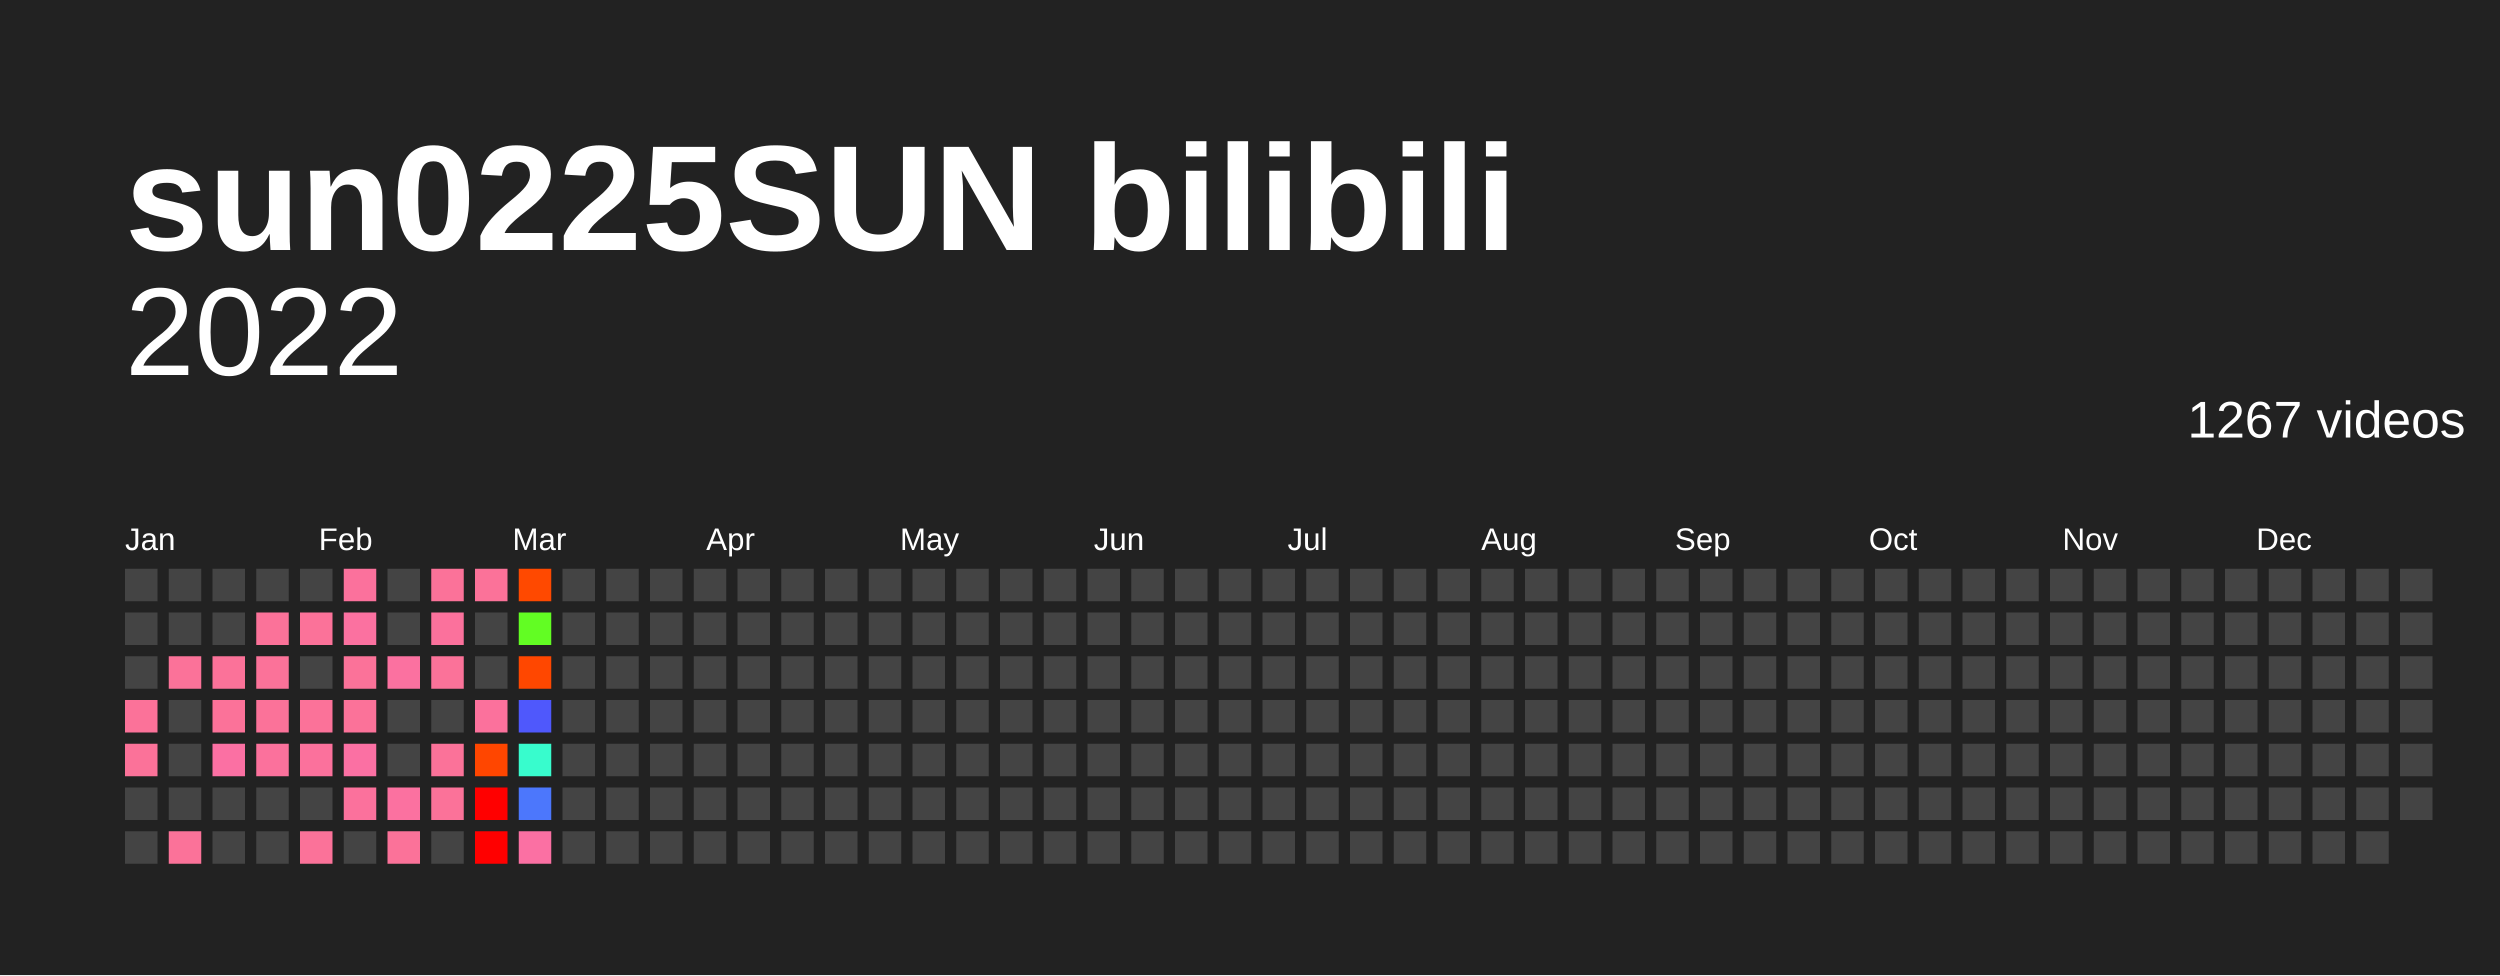
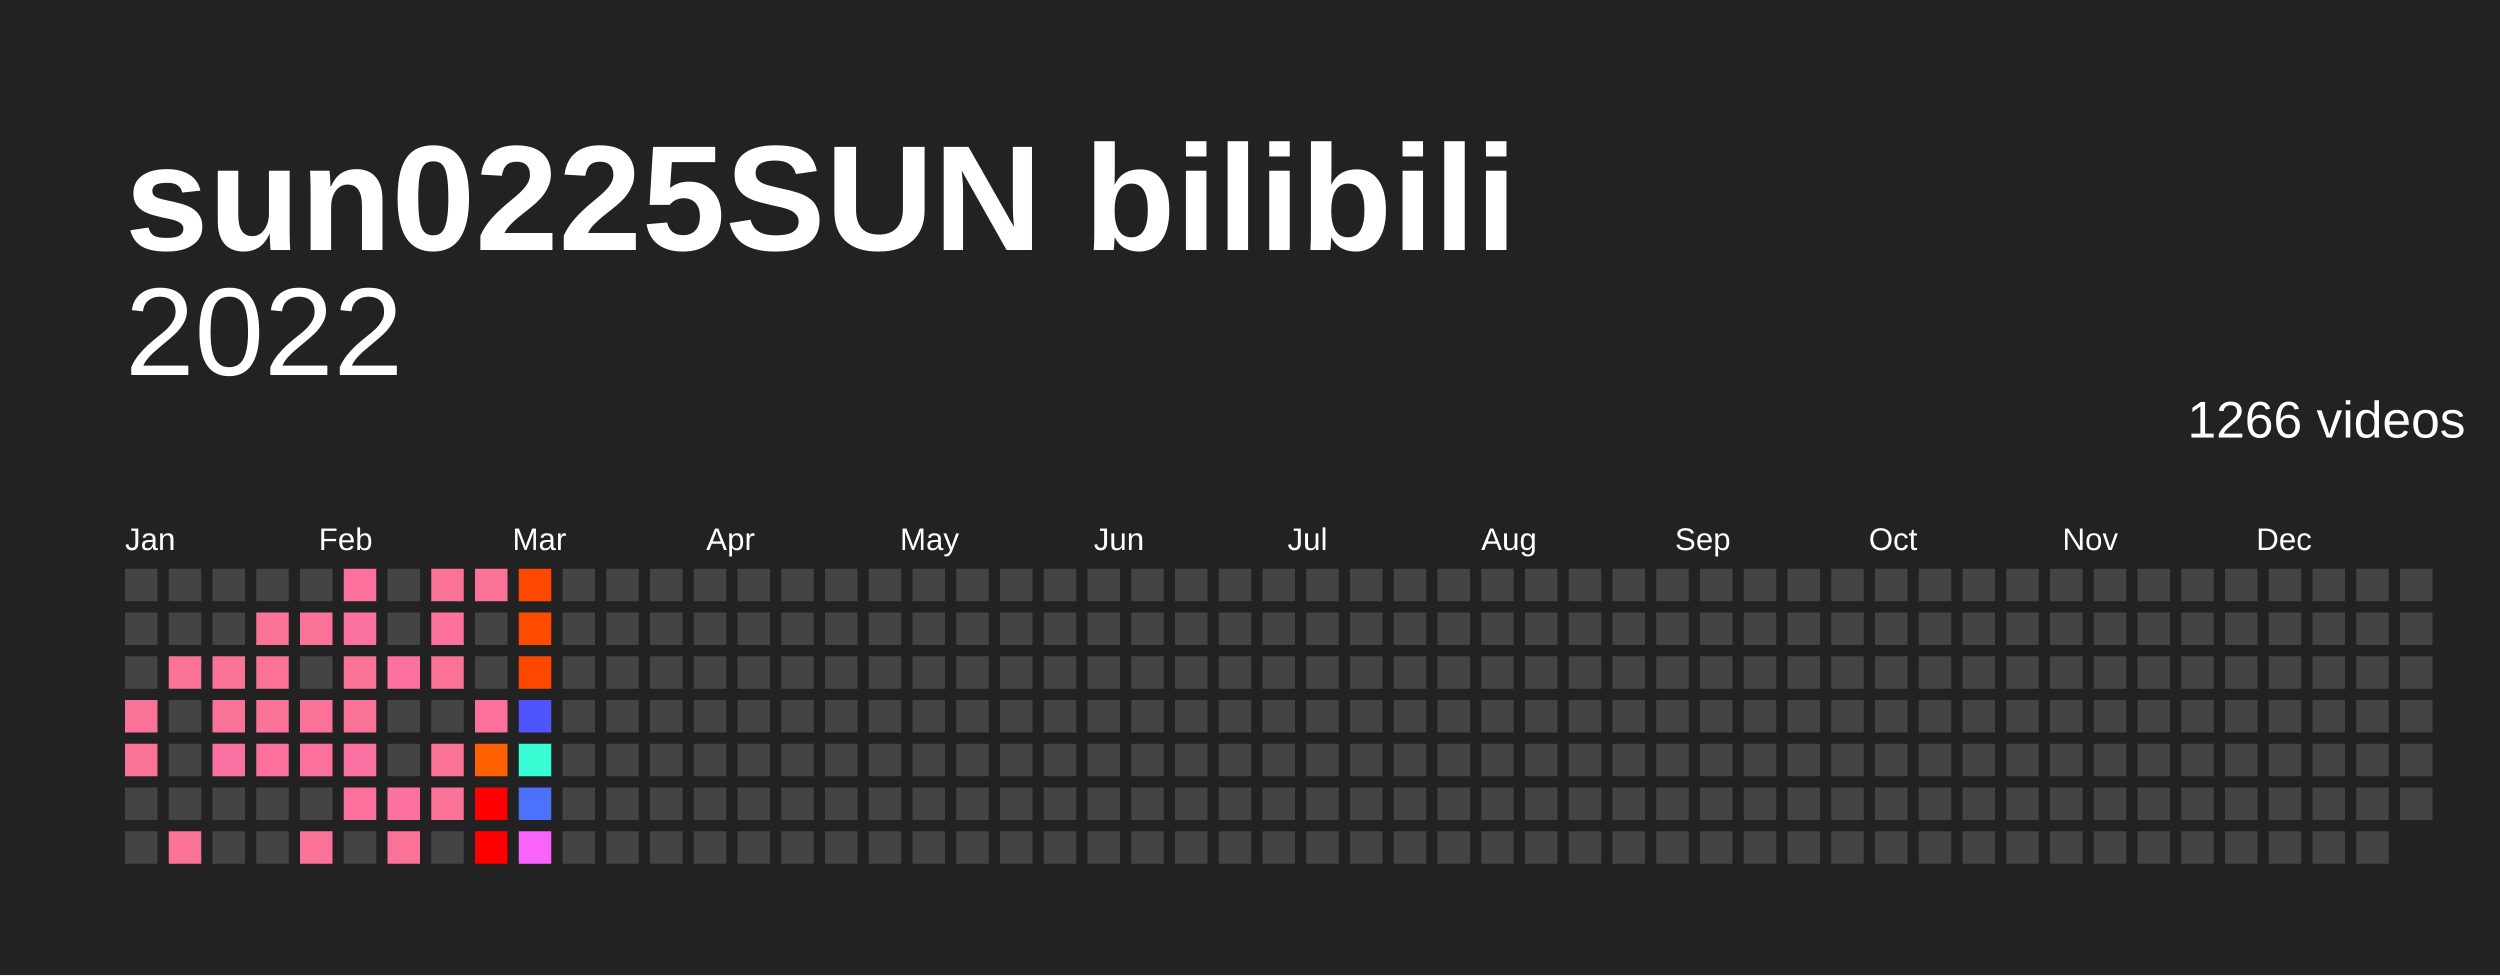
<svg xmlns="http://www.w3.org/2000/svg" baseProfile="full" height="78mm" version="1.1" viewBox="0,0,200,78" width="200mm">
  <defs />
  <rect fill="#222222" height="78" width="200" x="0" y="0" />
  <text fill="#FFFFFF" style="font-size:12px; font-family:Arial; font-weight:bold;" x="10" y="20">sun0225SUN bilibili</text>
  <text alignment-baseline="hanging" fill="#FFFFFF" style="font-size:10.0px; font-family:Arial;" x="10" y="30">2022</text>
-   <text alignment-baseline="hanging" fill="#FFFFFF" style="font-size:4.125px; font-family:Arial;" x="175" y="35">1267 videos</text>
+   <text alignment-baseline="hanging" fill="#FFFFFF" style="font-size:4.125px; font-family:Arial;" x="175" y="35">1266 videos</text>
  <text fill="#FFFFFF" style="font-size:2.5px; font-family:Arial" x="10.0" y="44">Jan</text>
  <text fill="#FFFFFF" style="font-size:2.5px; font-family:Arial" x="25.5" y="44">Feb</text>
  <text fill="#FFFFFF" style="font-size:2.5px; font-family:Arial" x="41.0" y="44">Mar</text>
  <text fill="#FFFFFF" style="font-size:2.5px; font-family:Arial" x="56.5" y="44">Apr</text>
  <text fill="#FFFFFF" style="font-size:2.5px; font-family:Arial" x="72.0" y="44">May</text>
  <text fill="#FFFFFF" style="font-size:2.5px; font-family:Arial" x="87.5" y="44">Jun</text>
  <text fill="#FFFFFF" style="font-size:2.5px; font-family:Arial" x="103.0" y="44">Jul</text>
  <text fill="#FFFFFF" style="font-size:2.5px; font-family:Arial" x="118.5" y="44">Aug</text>
  <text fill="#FFFFFF" style="font-size:2.5px; font-family:Arial" x="134.0" y="44">Sep</text>
  <text fill="#FFFFFF" style="font-size:2.5px; font-family:Arial" x="149.5" y="44">Oct</text>
  <text fill="#FFFFFF" style="font-size:2.5px; font-family:Arial" x="165.0" y="44">Nov</text>
  <text fill="#FFFFFF" style="font-size:2.5px; font-family:Arial" x="180.5" y="44">Dec</text>
  <rect fill="#444444" height="2.6" width="2.6" x="10.0" y="45.5" />
  <rect fill="#444444" height="2.6" width="2.6" x="10.0" y="49.0" />
  <rect fill="#444444" height="2.6" width="2.6" x="10.0" y="52.5" />
  <rect fill="#fb7299" height="2.6" width="2.6" x="10.0" y="56.0" />
  <rect fill="#fb7299" height="2.6" width="2.6" x="10.0" y="59.5" />
  <rect fill="#444444" height="2.6" width="2.6" x="10.0" y="63.0" />
  <rect fill="#444444" height="2.6" width="2.6" x="10.0" y="66.5" />
  <rect fill="#444444" height="2.6" width="2.6" x="13.5" y="45.5" />
  <rect fill="#444444" height="2.6" width="2.6" x="13.5" y="49.0" />
  <rect fill="#fb7299" height="2.6" width="2.6" x="13.5" y="52.5" />
  <rect fill="#444444" height="2.6" width="2.6" x="13.5" y="56.0" />
  <rect fill="#444444" height="2.6" width="2.6" x="13.5" y="59.5" />
  <rect fill="#444444" height="2.6" width="2.6" x="13.5" y="63.0" />
  <rect fill="#fb7299" height="2.6" width="2.6" x="13.5" y="66.5" />
  <rect fill="#444444" height="2.6" width="2.6" x="17.0" y="45.5" />
  <rect fill="#444444" height="2.6" width="2.6" x="17.0" y="49.0" />
  <rect fill="#fb7299" height="2.6" width="2.6" x="17.0" y="52.5" />
  <rect fill="#fb7299" height="2.6" width="2.6" x="17.0" y="56.0" />
  <rect fill="#fb70a3" height="2.6" width="2.6" x="17.0" y="59.5" />
  <rect fill="#444444" height="2.6" width="2.6" x="17.0" y="63.0" />
  <rect fill="#444444" height="2.6" width="2.6" x="17.0" y="66.5" />
  <rect fill="#444444" height="2.6" width="2.6" x="20.5" y="45.5" />
  <rect fill="#fb7299" height="2.6" width="2.6" x="20.5" y="49.0" />
  <rect fill="#fb7299" height="2.6" width="2.6" x="20.5" y="52.5" />
  <rect fill="#fb7299" height="2.6" width="2.6" x="20.5" y="56.0" />
  <rect fill="#fb719c" height="2.6" width="2.6" x="20.5" y="59.5" />
  <rect fill="#444444" height="2.6" width="2.6" x="20.5" y="63.0" />
  <rect fill="#444444" height="2.6" width="2.6" x="20.5" y="66.5" />
  <rect fill="#444444" height="2.6" width="2.6" x="24.0" y="45.5" />
  <rect fill="#fb7299" height="2.6" width="2.6" x="24.0" y="49.0" />
  <rect fill="#444444" height="2.6" width="2.6" x="24.0" y="52.5" />
  <rect fill="#fb7299" height="2.6" width="2.6" x="24.0" y="56.0" />
  <rect fill="#fb719c" height="2.6" width="2.6" x="24.0" y="59.5" />
  <rect fill="#444444" height="2.6" width="2.6" x="24.0" y="63.0" />
  <rect fill="#fb7299" height="2.6" width="2.6" x="24.0" y="66.5" />
  <rect fill="#fb719c" height="2.6" width="2.6" x="27.5" y="45.5" />
  <rect fill="#fb71a0" height="2.6" width="2.6" x="27.5" y="49.0" />
  <rect fill="#fb7299" height="2.6" width="2.6" x="27.5" y="52.5" />
  <rect fill="#fb7299" height="2.6" width="2.6" x="27.5" y="56.0" />
  <rect fill="#fb70a3" height="2.6" width="2.6" x="27.5" y="59.5" />
  <rect fill="#fb719c" height="2.6" width="2.6" x="27.5" y="63.0" />
  <rect fill="#444444" height="2.6" width="2.6" x="27.5" y="66.5" />
  <rect fill="#444444" height="2.6" width="2.6" x="31.0" y="45.5" />
  <rect fill="#444444" height="2.6" width="2.6" x="31.0" y="49.0" />
  <rect fill="#fb71a0" height="2.6" width="2.6" x="31.0" y="52.5" />
  <rect fill="#444444" height="2.6" width="2.6" x="31.0" y="56.0" />
  <rect fill="#444444" height="2.6" width="2.6" x="31.0" y="59.5" />
  <rect fill="#fb71a0" height="2.6" width="2.6" x="31.0" y="63.0" />
  <rect fill="#fb7299" height="2.6" width="2.6" x="31.0" y="66.5" />
  <rect fill="#fb7299" height="2.6" width="2.6" x="34.5" y="45.5" />
  <rect fill="#fb719c" height="2.6" width="2.6" x="34.5" y="49.0" />
  <rect fill="#fb7299" height="2.6" width="2.6" x="34.5" y="52.5" />
  <rect fill="#444444" height="2.6" width="2.6" x="34.5" y="56.0" />
  <rect fill="#fb7299" height="2.6" width="2.6" x="34.5" y="59.5" />
  <rect fill="#fb7299" height="2.6" width="2.6" x="34.5" y="63.0" />
  <rect fill="#444444" height="2.6" width="2.6" x="34.5" y="66.5" />
  <rect fill="#fb7299" height="2.6" width="2.6" x="38.0" y="45.5" />
  <rect fill="#444444" height="2.6" width="2.6" x="38.0" y="49.0" />
  <rect fill="#444444" height="2.6" width="2.6" x="38.0" y="52.5" />
  <rect fill="#fb719c" height="2.6" width="2.6" x="38.0" y="56.0" />
-   <rect fill="#ff4600" height="2.6" width="2.6" x="38.0" y="59.5" />
+   <rect fill="#ff6000" height="2.6" width="2.6" x="38.0" y="59.5" />
  <rect fill="red" height="2.6" width="2.6" x="38.0" y="63.0" />
  <rect fill="red" height="2.6" width="2.6" x="38.0" y="66.5" />
  <rect fill="#ff4900" height="2.6" width="2.6" x="41.5" y="45.5" />
-   <rect fill="#62fd23" height="2.6" width="2.6" x="41.5" y="49.0" />
+   <rect fill="#ff4c00" height="2.6" width="2.6" x="41.5" y="49.0" />
  <rect fill="#ff4700" height="2.6" width="2.6" x="41.5" y="52.5" />
-   <rect fill="#4f58fc" height="2.6" width="2.6" x="41.5" y="56.0" />
-   <rect fill="#38fccd" height="2.6" width="2.6" x="41.5" y="59.5" />
-   <rect fill="#4c77fc" height="2.6" width="2.6" x="41.5" y="63.0" />
-   <rect fill="#fb70a3" height="2.6" width="2.6" x="41.5" y="66.5" />
+   <rect fill="#5054fc" height="2.6" width="2.6" x="41.5" y="56.0" />
+   <rect fill="#38fcd3" height="2.6" width="2.6" x="41.5" y="59.5" />
+   <rect fill="#4c72fc" height="2.6" width="2.6" x="41.5" y="63.0" />
+   <rect fill="#f763fb" height="2.6" width="2.6" x="41.5" y="66.5" />
  <rect fill="#444444" height="2.6" width="2.6" x="45.0" y="45.5" />
  <rect fill="#444444" height="2.6" width="2.6" x="45.0" y="49.0" />
  <rect fill="#444444" height="2.6" width="2.6" x="45.0" y="52.5" />
  <rect fill="#444444" height="2.6" width="2.6" x="45.0" y="56.0" />
  <rect fill="#444444" height="2.6" width="2.6" x="45.0" y="59.5" />
  <rect fill="#444444" height="2.6" width="2.6" x="45.0" y="63.0" />
  <rect fill="#444444" height="2.6" width="2.6" x="45.0" y="66.5" />
  <rect fill="#444444" height="2.6" width="2.6" x="48.5" y="45.5" />
  <rect fill="#444444" height="2.6" width="2.6" x="48.5" y="49.0" />
  <rect fill="#444444" height="2.6" width="2.6" x="48.5" y="52.5" />
  <rect fill="#444444" height="2.6" width="2.6" x="48.5" y="56.0" />
  <rect fill="#444444" height="2.6" width="2.6" x="48.5" y="59.5" />
  <rect fill="#444444" height="2.6" width="2.6" x="48.5" y="63.0" />
  <rect fill="#444444" height="2.6" width="2.6" x="48.5" y="66.5" />
  <rect fill="#444444" height="2.6" width="2.6" x="52.0" y="45.5" />
  <rect fill="#444444" height="2.6" width="2.6" x="52.0" y="49.0" />
  <rect fill="#444444" height="2.6" width="2.6" x="52.0" y="52.5" />
  <rect fill="#444444" height="2.6" width="2.6" x="52.0" y="56.0" />
  <rect fill="#444444" height="2.6" width="2.6" x="52.0" y="59.5" />
  <rect fill="#444444" height="2.6" width="2.6" x="52.0" y="63.0" />
  <rect fill="#444444" height="2.6" width="2.6" x="52.0" y="66.5" />
  <rect fill="#444444" height="2.6" width="2.6" x="55.5" y="45.5" />
  <rect fill="#444444" height="2.6" width="2.6" x="55.5" y="49.0" />
  <rect fill="#444444" height="2.6" width="2.6" x="55.5" y="52.5" />
  <rect fill="#444444" height="2.6" width="2.6" x="55.5" y="56.0" />
  <rect fill="#444444" height="2.6" width="2.6" x="55.5" y="59.5" />
  <rect fill="#444444" height="2.6" width="2.6" x="55.5" y="63.0" />
  <rect fill="#444444" height="2.6" width="2.6" x="55.5" y="66.5" />
  <rect fill="#444444" height="2.6" width="2.6" x="59.0" y="45.5" />
  <rect fill="#444444" height="2.6" width="2.6" x="59.0" y="49.0" />
  <rect fill="#444444" height="2.6" width="2.6" x="59.0" y="52.5" />
  <rect fill="#444444" height="2.6" width="2.6" x="59.0" y="56.0" />
  <rect fill="#444444" height="2.6" width="2.6" x="59.0" y="59.5" />
  <rect fill="#444444" height="2.6" width="2.6" x="59.0" y="63.0" />
  <rect fill="#444444" height="2.6" width="2.6" x="59.0" y="66.5" />
  <rect fill="#444444" height="2.6" width="2.6" x="62.5" y="45.5" />
  <rect fill="#444444" height="2.6" width="2.6" x="62.5" y="49.0" />
  <rect fill="#444444" height="2.6" width="2.6" x="62.5" y="52.5" />
  <rect fill="#444444" height="2.6" width="2.6" x="62.5" y="56.0" />
  <rect fill="#444444" height="2.6" width="2.6" x="62.5" y="59.5" />
  <rect fill="#444444" height="2.6" width="2.6" x="62.5" y="63.0" />
  <rect fill="#444444" height="2.6" width="2.6" x="62.5" y="66.5" />
  <rect fill="#444444" height="2.6" width="2.6" x="66.0" y="45.5" />
  <rect fill="#444444" height="2.6" width="2.6" x="66.0" y="49.0" />
  <rect fill="#444444" height="2.6" width="2.6" x="66.0" y="52.5" />
  <rect fill="#444444" height="2.6" width="2.6" x="66.0" y="56.0" />
  <rect fill="#444444" height="2.6" width="2.6" x="66.0" y="59.5" />
  <rect fill="#444444" height="2.6" width="2.6" x="66.0" y="63.0" />
  <rect fill="#444444" height="2.6" width="2.6" x="66.0" y="66.5" />
  <rect fill="#444444" height="2.6" width="2.6" x="69.5" y="45.5" />
  <rect fill="#444444" height="2.6" width="2.6" x="69.5" y="49.0" />
  <rect fill="#444444" height="2.6" width="2.6" x="69.5" y="52.5" />
  <rect fill="#444444" height="2.6" width="2.6" x="69.5" y="56.0" />
  <rect fill="#444444" height="2.6" width="2.6" x="69.5" y="59.5" />
  <rect fill="#444444" height="2.6" width="2.6" x="69.5" y="63.0" />
  <rect fill="#444444" height="2.6" width="2.6" x="69.5" y="66.5" />
  <rect fill="#444444" height="2.6" width="2.6" x="73.0" y="45.5" />
  <rect fill="#444444" height="2.6" width="2.6" x="73.0" y="49.0" />
  <rect fill="#444444" height="2.6" width="2.6" x="73.0" y="52.5" />
  <rect fill="#444444" height="2.6" width="2.6" x="73.0" y="56.0" />
  <rect fill="#444444" height="2.6" width="2.6" x="73.0" y="59.5" />
  <rect fill="#444444" height="2.6" width="2.6" x="73.0" y="63.0" />
  <rect fill="#444444" height="2.6" width="2.6" x="73.0" y="66.5" />
  <rect fill="#444444" height="2.6" width="2.6" x="76.5" y="45.5" />
  <rect fill="#444444" height="2.6" width="2.6" x="76.5" y="49.0" />
  <rect fill="#444444" height="2.6" width="2.6" x="76.5" y="52.5" />
  <rect fill="#444444" height="2.6" width="2.6" x="76.5" y="56.0" />
  <rect fill="#444444" height="2.6" width="2.6" x="76.5" y="59.5" />
  <rect fill="#444444" height="2.6" width="2.6" x="76.5" y="63.0" />
  <rect fill="#444444" height="2.6" width="2.6" x="76.5" y="66.5" />
  <rect fill="#444444" height="2.6" width="2.6" x="80.0" y="45.5" />
  <rect fill="#444444" height="2.6" width="2.6" x="80.0" y="49.0" />
  <rect fill="#444444" height="2.6" width="2.6" x="80.0" y="52.5" />
  <rect fill="#444444" height="2.6" width="2.6" x="80.0" y="56.0" />
  <rect fill="#444444" height="2.6" width="2.6" x="80.0" y="59.5" />
  <rect fill="#444444" height="2.6" width="2.6" x="80.0" y="63.0" />
  <rect fill="#444444" height="2.6" width="2.6" x="80.0" y="66.5" />
  <rect fill="#444444" height="2.6" width="2.6" x="83.5" y="45.5" />
  <rect fill="#444444" height="2.6" width="2.6" x="83.5" y="49.0" />
  <rect fill="#444444" height="2.6" width="2.6" x="83.5" y="52.5" />
  <rect fill="#444444" height="2.6" width="2.6" x="83.5" y="56.0" />
  <rect fill="#444444" height="2.6" width="2.6" x="83.5" y="59.5" />
  <rect fill="#444444" height="2.6" width="2.6" x="83.5" y="63.0" />
  <rect fill="#444444" height="2.6" width="2.6" x="83.5" y="66.5" />
  <rect fill="#444444" height="2.6" width="2.6" x="87.0" y="45.5" />
  <rect fill="#444444" height="2.6" width="2.6" x="87.0" y="49.0" />
  <rect fill="#444444" height="2.6" width="2.6" x="87.0" y="52.5" />
  <rect fill="#444444" height="2.6" width="2.6" x="87.0" y="56.0" />
  <rect fill="#444444" height="2.6" width="2.6" x="87.0" y="59.5" />
  <rect fill="#444444" height="2.6" width="2.6" x="87.0" y="63.0" />
  <rect fill="#444444" height="2.6" width="2.6" x="87.0" y="66.5" />
  <rect fill="#444444" height="2.6" width="2.6" x="90.5" y="45.5" />
  <rect fill="#444444" height="2.6" width="2.6" x="90.5" y="49.0" />
  <rect fill="#444444" height="2.6" width="2.6" x="90.5" y="52.5" />
  <rect fill="#444444" height="2.6" width="2.6" x="90.5" y="56.0" />
  <rect fill="#444444" height="2.6" width="2.6" x="90.5" y="59.5" />
  <rect fill="#444444" height="2.6" width="2.6" x="90.5" y="63.0" />
  <rect fill="#444444" height="2.6" width="2.6" x="90.5" y="66.5" />
  <rect fill="#444444" height="2.6" width="2.6" x="94.0" y="45.5" />
  <rect fill="#444444" height="2.6" width="2.6" x="94.0" y="49.0" />
  <rect fill="#444444" height="2.6" width="2.6" x="94.0" y="52.5" />
  <rect fill="#444444" height="2.6" width="2.6" x="94.0" y="56.0" />
  <rect fill="#444444" height="2.6" width="2.6" x="94.0" y="59.5" />
  <rect fill="#444444" height="2.6" width="2.6" x="94.0" y="63.0" />
  <rect fill="#444444" height="2.6" width="2.6" x="94.0" y="66.5" />
  <rect fill="#444444" height="2.6" width="2.6" x="97.5" y="45.5" />
  <rect fill="#444444" height="2.6" width="2.6" x="97.5" y="49.0" />
  <rect fill="#444444" height="2.6" width="2.6" x="97.5" y="52.5" />
  <rect fill="#444444" height="2.6" width="2.6" x="97.5" y="56.0" />
  <rect fill="#444444" height="2.6" width="2.6" x="97.5" y="59.5" />
  <rect fill="#444444" height="2.6" width="2.6" x="97.5" y="63.0" />
  <rect fill="#444444" height="2.6" width="2.6" x="97.5" y="66.5" />
  <rect fill="#444444" height="2.6" width="2.6" x="101.0" y="45.5" />
  <rect fill="#444444" height="2.6" width="2.6" x="101.0" y="49.0" />
  <rect fill="#444444" height="2.6" width="2.6" x="101.0" y="52.5" />
  <rect fill="#444444" height="2.6" width="2.6" x="101.0" y="56.0" />
  <rect fill="#444444" height="2.6" width="2.6" x="101.0" y="59.5" />
  <rect fill="#444444" height="2.6" width="2.6" x="101.0" y="63.0" />
  <rect fill="#444444" height="2.6" width="2.6" x="101.0" y="66.5" />
  <rect fill="#444444" height="2.6" width="2.6" x="104.5" y="45.5" />
  <rect fill="#444444" height="2.6" width="2.6" x="104.5" y="49.0" />
  <rect fill="#444444" height="2.6" width="2.6" x="104.5" y="52.5" />
  <rect fill="#444444" height="2.6" width="2.6" x="104.5" y="56.0" />
  <rect fill="#444444" height="2.6" width="2.6" x="104.5" y="59.5" />
  <rect fill="#444444" height="2.6" width="2.6" x="104.5" y="63.0" />
  <rect fill="#444444" height="2.6" width="2.6" x="104.5" y="66.5" />
  <rect fill="#444444" height="2.6" width="2.6" x="108.0" y="45.5" />
  <rect fill="#444444" height="2.6" width="2.6" x="108.0" y="49.0" />
  <rect fill="#444444" height="2.6" width="2.6" x="108.0" y="52.5" />
  <rect fill="#444444" height="2.6" width="2.6" x="108.0" y="56.0" />
  <rect fill="#444444" height="2.6" width="2.6" x="108.0" y="59.5" />
  <rect fill="#444444" height="2.6" width="2.6" x="108.0" y="63.0" />
  <rect fill="#444444" height="2.6" width="2.6" x="108.0" y="66.5" />
  <rect fill="#444444" height="2.6" width="2.6" x="111.5" y="45.5" />
  <rect fill="#444444" height="2.6" width="2.6" x="111.5" y="49.0" />
  <rect fill="#444444" height="2.6" width="2.6" x="111.5" y="52.5" />
  <rect fill="#444444" height="2.6" width="2.6" x="111.5" y="56.0" />
  <rect fill="#444444" height="2.6" width="2.6" x="111.5" y="59.5" />
  <rect fill="#444444" height="2.6" width="2.6" x="111.5" y="63.0" />
  <rect fill="#444444" height="2.6" width="2.6" x="111.5" y="66.5" />
  <rect fill="#444444" height="2.6" width="2.6" x="115.0" y="45.5" />
  <rect fill="#444444" height="2.6" width="2.6" x="115.0" y="49.0" />
  <rect fill="#444444" height="2.6" width="2.6" x="115.0" y="52.5" />
  <rect fill="#444444" height="2.6" width="2.6" x="115.0" y="56.0" />
  <rect fill="#444444" height="2.6" width="2.6" x="115.0" y="59.5" />
  <rect fill="#444444" height="2.6" width="2.6" x="115.0" y="63.0" />
  <rect fill="#444444" height="2.6" width="2.6" x="115.0" y="66.5" />
  <rect fill="#444444" height="2.6" width="2.6" x="118.5" y="45.5" />
  <rect fill="#444444" height="2.6" width="2.6" x="118.5" y="49.0" />
  <rect fill="#444444" height="2.6" width="2.6" x="118.5" y="52.5" />
  <rect fill="#444444" height="2.6" width="2.6" x="118.5" y="56.0" />
  <rect fill="#444444" height="2.6" width="2.6" x="118.5" y="59.5" />
  <rect fill="#444444" height="2.6" width="2.6" x="118.5" y="63.0" />
  <rect fill="#444444" height="2.6" width="2.6" x="118.5" y="66.5" />
  <rect fill="#444444" height="2.6" width="2.6" x="122.0" y="45.5" />
  <rect fill="#444444" height="2.6" width="2.6" x="122.0" y="49.0" />
  <rect fill="#444444" height="2.6" width="2.6" x="122.0" y="52.5" />
  <rect fill="#444444" height="2.6" width="2.6" x="122.0" y="56.0" />
  <rect fill="#444444" height="2.6" width="2.6" x="122.0" y="59.5" />
  <rect fill="#444444" height="2.6" width="2.6" x="122.0" y="63.0" />
  <rect fill="#444444" height="2.6" width="2.6" x="122.0" y="66.5" />
  <rect fill="#444444" height="2.6" width="2.6" x="125.5" y="45.5" />
  <rect fill="#444444" height="2.6" width="2.6" x="125.5" y="49.0" />
  <rect fill="#444444" height="2.6" width="2.6" x="125.5" y="52.5" />
  <rect fill="#444444" height="2.6" width="2.6" x="125.5" y="56.0" />
  <rect fill="#444444" height="2.6" width="2.6" x="125.5" y="59.5" />
  <rect fill="#444444" height="2.6" width="2.6" x="125.5" y="63.0" />
  <rect fill="#444444" height="2.6" width="2.6" x="125.5" y="66.5" />
  <rect fill="#444444" height="2.6" width="2.6" x="129.0" y="45.5" />
  <rect fill="#444444" height="2.6" width="2.6" x="129.0" y="49.0" />
  <rect fill="#444444" height="2.6" width="2.6" x="129.0" y="52.5" />
  <rect fill="#444444" height="2.6" width="2.6" x="129.0" y="56.0" />
  <rect fill="#444444" height="2.6" width="2.6" x="129.0" y="59.5" />
  <rect fill="#444444" height="2.6" width="2.6" x="129.0" y="63.0" />
  <rect fill="#444444" height="2.6" width="2.6" x="129.0" y="66.5" />
  <rect fill="#444444" height="2.6" width="2.6" x="132.5" y="45.5" />
  <rect fill="#444444" height="2.6" width="2.6" x="132.5" y="49.0" />
  <rect fill="#444444" height="2.6" width="2.6" x="132.5" y="52.5" />
  <rect fill="#444444" height="2.6" width="2.6" x="132.5" y="56.0" />
  <rect fill="#444444" height="2.6" width="2.6" x="132.5" y="59.5" />
  <rect fill="#444444" height="2.6" width="2.6" x="132.5" y="63.0" />
  <rect fill="#444444" height="2.6" width="2.6" x="132.5" y="66.5" />
  <rect fill="#444444" height="2.6" width="2.6" x="136.0" y="45.5" />
  <rect fill="#444444" height="2.6" width="2.6" x="136.0" y="49.0" />
  <rect fill="#444444" height="2.6" width="2.6" x="136.0" y="52.5" />
  <rect fill="#444444" height="2.6" width="2.6" x="136.0" y="56.0" />
  <rect fill="#444444" height="2.6" width="2.6" x="136.0" y="59.5" />
  <rect fill="#444444" height="2.6" width="2.6" x="136.0" y="63.0" />
  <rect fill="#444444" height="2.6" width="2.6" x="136.0" y="66.5" />
  <rect fill="#444444" height="2.6" width="2.6" x="139.5" y="45.5" />
  <rect fill="#444444" height="2.6" width="2.6" x="139.5" y="49.0" />
  <rect fill="#444444" height="2.6" width="2.6" x="139.5" y="52.5" />
  <rect fill="#444444" height="2.6" width="2.6" x="139.5" y="56.0" />
  <rect fill="#444444" height="2.6" width="2.6" x="139.5" y="59.5" />
  <rect fill="#444444" height="2.6" width="2.6" x="139.5" y="63.0" />
  <rect fill="#444444" height="2.6" width="2.6" x="139.5" y="66.5" />
  <rect fill="#444444" height="2.6" width="2.6" x="143.0" y="45.5" />
  <rect fill="#444444" height="2.6" width="2.6" x="143.0" y="49.0" />
  <rect fill="#444444" height="2.6" width="2.6" x="143.0" y="52.5" />
  <rect fill="#444444" height="2.6" width="2.6" x="143.0" y="56.0" />
  <rect fill="#444444" height="2.6" width="2.6" x="143.0" y="59.5" />
  <rect fill="#444444" height="2.6" width="2.6" x="143.0" y="63.0" />
  <rect fill="#444444" height="2.6" width="2.6" x="143.0" y="66.5" />
  <rect fill="#444444" height="2.6" width="2.6" x="146.5" y="45.5" />
  <rect fill="#444444" height="2.6" width="2.6" x="146.5" y="49.0" />
  <rect fill="#444444" height="2.6" width="2.6" x="146.5" y="52.5" />
  <rect fill="#444444" height="2.6" width="2.6" x="146.5" y="56.0" />
  <rect fill="#444444" height="2.6" width="2.6" x="146.5" y="59.5" />
  <rect fill="#444444" height="2.6" width="2.6" x="146.5" y="63.0" />
  <rect fill="#444444" height="2.6" width="2.6" x="146.5" y="66.5" />
  <rect fill="#444444" height="2.6" width="2.6" x="150.0" y="45.5" />
  <rect fill="#444444" height="2.6" width="2.6" x="150.0" y="49.0" />
  <rect fill="#444444" height="2.6" width="2.6" x="150.0" y="52.5" />
  <rect fill="#444444" height="2.6" width="2.6" x="150.0" y="56.0" />
  <rect fill="#444444" height="2.6" width="2.6" x="150.0" y="59.5" />
  <rect fill="#444444" height="2.6" width="2.6" x="150.0" y="63.0" />
  <rect fill="#444444" height="2.6" width="2.6" x="150.0" y="66.5" />
  <rect fill="#444444" height="2.6" width="2.6" x="153.5" y="45.5" />
  <rect fill="#444444" height="2.6" width="2.6" x="153.5" y="49.0" />
  <rect fill="#444444" height="2.6" width="2.6" x="153.5" y="52.5" />
  <rect fill="#444444" height="2.6" width="2.6" x="153.5" y="56.0" />
  <rect fill="#444444" height="2.6" width="2.6" x="153.5" y="59.5" />
  <rect fill="#444444" height="2.6" width="2.6" x="153.5" y="63.0" />
  <rect fill="#444444" height="2.6" width="2.6" x="153.5" y="66.5" />
  <rect fill="#444444" height="2.6" width="2.6" x="157.0" y="45.5" />
  <rect fill="#444444" height="2.6" width="2.6" x="157.0" y="49.0" />
  <rect fill="#444444" height="2.6" width="2.6" x="157.0" y="52.5" />
  <rect fill="#444444" height="2.6" width="2.6" x="157.0" y="56.0" />
  <rect fill="#444444" height="2.6" width="2.6" x="157.0" y="59.5" />
  <rect fill="#444444" height="2.6" width="2.6" x="157.0" y="63.0" />
  <rect fill="#444444" height="2.6" width="2.6" x="157.0" y="66.5" />
  <rect fill="#444444" height="2.6" width="2.6" x="160.5" y="45.5" />
  <rect fill="#444444" height="2.6" width="2.6" x="160.5" y="49.0" />
  <rect fill="#444444" height="2.6" width="2.6" x="160.5" y="52.5" />
  <rect fill="#444444" height="2.6" width="2.6" x="160.5" y="56.0" />
  <rect fill="#444444" height="2.6" width="2.6" x="160.5" y="59.5" />
  <rect fill="#444444" height="2.6" width="2.6" x="160.5" y="63.0" />
  <rect fill="#444444" height="2.6" width="2.6" x="160.5" y="66.5" />
  <rect fill="#444444" height="2.6" width="2.6" x="164.0" y="45.5" />
  <rect fill="#444444" height="2.6" width="2.6" x="164.0" y="49.0" />
  <rect fill="#444444" height="2.6" width="2.6" x="164.0" y="52.5" />
  <rect fill="#444444" height="2.6" width="2.6" x="164.0" y="56.0" />
  <rect fill="#444444" height="2.6" width="2.6" x="164.0" y="59.5" />
  <rect fill="#444444" height="2.6" width="2.6" x="164.0" y="63.0" />
  <rect fill="#444444" height="2.6" width="2.6" x="164.0" y="66.5" />
  <rect fill="#444444" height="2.6" width="2.6" x="167.5" y="45.5" />
  <rect fill="#444444" height="2.6" width="2.6" x="167.5" y="49.0" />
  <rect fill="#444444" height="2.6" width="2.6" x="167.5" y="52.5" />
  <rect fill="#444444" height="2.6" width="2.6" x="167.5" y="56.0" />
  <rect fill="#444444" height="2.6" width="2.6" x="167.5" y="59.5" />
  <rect fill="#444444" height="2.6" width="2.6" x="167.5" y="63.0" />
  <rect fill="#444444" height="2.6" width="2.6" x="167.5" y="66.5" />
  <rect fill="#444444" height="2.6" width="2.6" x="171.0" y="45.5" />
  <rect fill="#444444" height="2.6" width="2.6" x="171.0" y="49.0" />
  <rect fill="#444444" height="2.6" width="2.6" x="171.0" y="52.5" />
  <rect fill="#444444" height="2.6" width="2.6" x="171.0" y="56.0" />
  <rect fill="#444444" height="2.6" width="2.6" x="171.0" y="59.5" />
  <rect fill="#444444" height="2.6" width="2.6" x="171.0" y="63.0" />
  <rect fill="#444444" height="2.6" width="2.6" x="171.0" y="66.5" />
  <rect fill="#444444" height="2.6" width="2.6" x="174.5" y="45.5" />
  <rect fill="#444444" height="2.6" width="2.6" x="174.5" y="49.0" />
  <rect fill="#444444" height="2.6" width="2.6" x="174.5" y="52.5" />
  <rect fill="#444444" height="2.6" width="2.6" x="174.5" y="56.0" />
  <rect fill="#444444" height="2.6" width="2.6" x="174.5" y="59.5" />
  <rect fill="#444444" height="2.6" width="2.6" x="174.5" y="63.0" />
  <rect fill="#444444" height="2.6" width="2.6" x="174.5" y="66.5" />
  <rect fill="#444444" height="2.6" width="2.6" x="178.0" y="45.5" />
  <rect fill="#444444" height="2.6" width="2.6" x="178.0" y="49.0" />
  <rect fill="#444444" height="2.6" width="2.6" x="178.0" y="52.5" />
  <rect fill="#444444" height="2.6" width="2.6" x="178.0" y="56.0" />
  <rect fill="#444444" height="2.6" width="2.6" x="178.0" y="59.5" />
  <rect fill="#444444" height="2.6" width="2.6" x="178.0" y="63.0" />
  <rect fill="#444444" height="2.6" width="2.6" x="178.0" y="66.5" />
  <rect fill="#444444" height="2.6" width="2.6" x="181.5" y="45.5" />
  <rect fill="#444444" height="2.6" width="2.6" x="181.5" y="49.0" />
  <rect fill="#444444" height="2.6" width="2.6" x="181.5" y="52.5" />
  <rect fill="#444444" height="2.6" width="2.6" x="181.5" y="56.0" />
  <rect fill="#444444" height="2.6" width="2.6" x="181.5" y="59.5" />
  <rect fill="#444444" height="2.6" width="2.6" x="181.5" y="63.0" />
  <rect fill="#444444" height="2.6" width="2.6" x="181.5" y="66.5" />
  <rect fill="#444444" height="2.6" width="2.6" x="185.0" y="45.5" />
  <rect fill="#444444" height="2.6" width="2.6" x="185.0" y="49.0" />
  <rect fill="#444444" height="2.6" width="2.6" x="185.0" y="52.5" />
  <rect fill="#444444" height="2.6" width="2.6" x="185.0" y="56.0" />
  <rect fill="#444444" height="2.6" width="2.6" x="185.0" y="59.5" />
  <rect fill="#444444" height="2.6" width="2.6" x="185.0" y="63.0" />
  <rect fill="#444444" height="2.6" width="2.6" x="185.0" y="66.5" />
  <rect fill="#444444" height="2.6" width="2.6" x="188.5" y="45.5" />
  <rect fill="#444444" height="2.6" width="2.6" x="188.5" y="49.0" />
  <rect fill="#444444" height="2.6" width="2.6" x="188.5" y="52.5" />
  <rect fill="#444444" height="2.6" width="2.6" x="188.5" y="56.0" />
  <rect fill="#444444" height="2.6" width="2.6" x="188.5" y="59.5" />
  <rect fill="#444444" height="2.6" width="2.6" x="188.5" y="63.0" />
  <rect fill="#444444" height="2.6" width="2.6" x="188.5" y="66.5" />
  <rect fill="#444444" height="2.6" width="2.6" x="192.0" y="45.5" />
  <rect fill="#444444" height="2.6" width="2.6" x="192.0" y="49.0" />
  <rect fill="#444444" height="2.6" width="2.6" x="192.0" y="52.5" />
  <rect fill="#444444" height="2.6" width="2.6" x="192.0" y="56.0" />
  <rect fill="#444444" height="2.6" width="2.6" x="192.0" y="59.5" />
  <rect fill="#444444" height="2.6" width="2.6" x="192.0" y="63.0" />
</svg>
